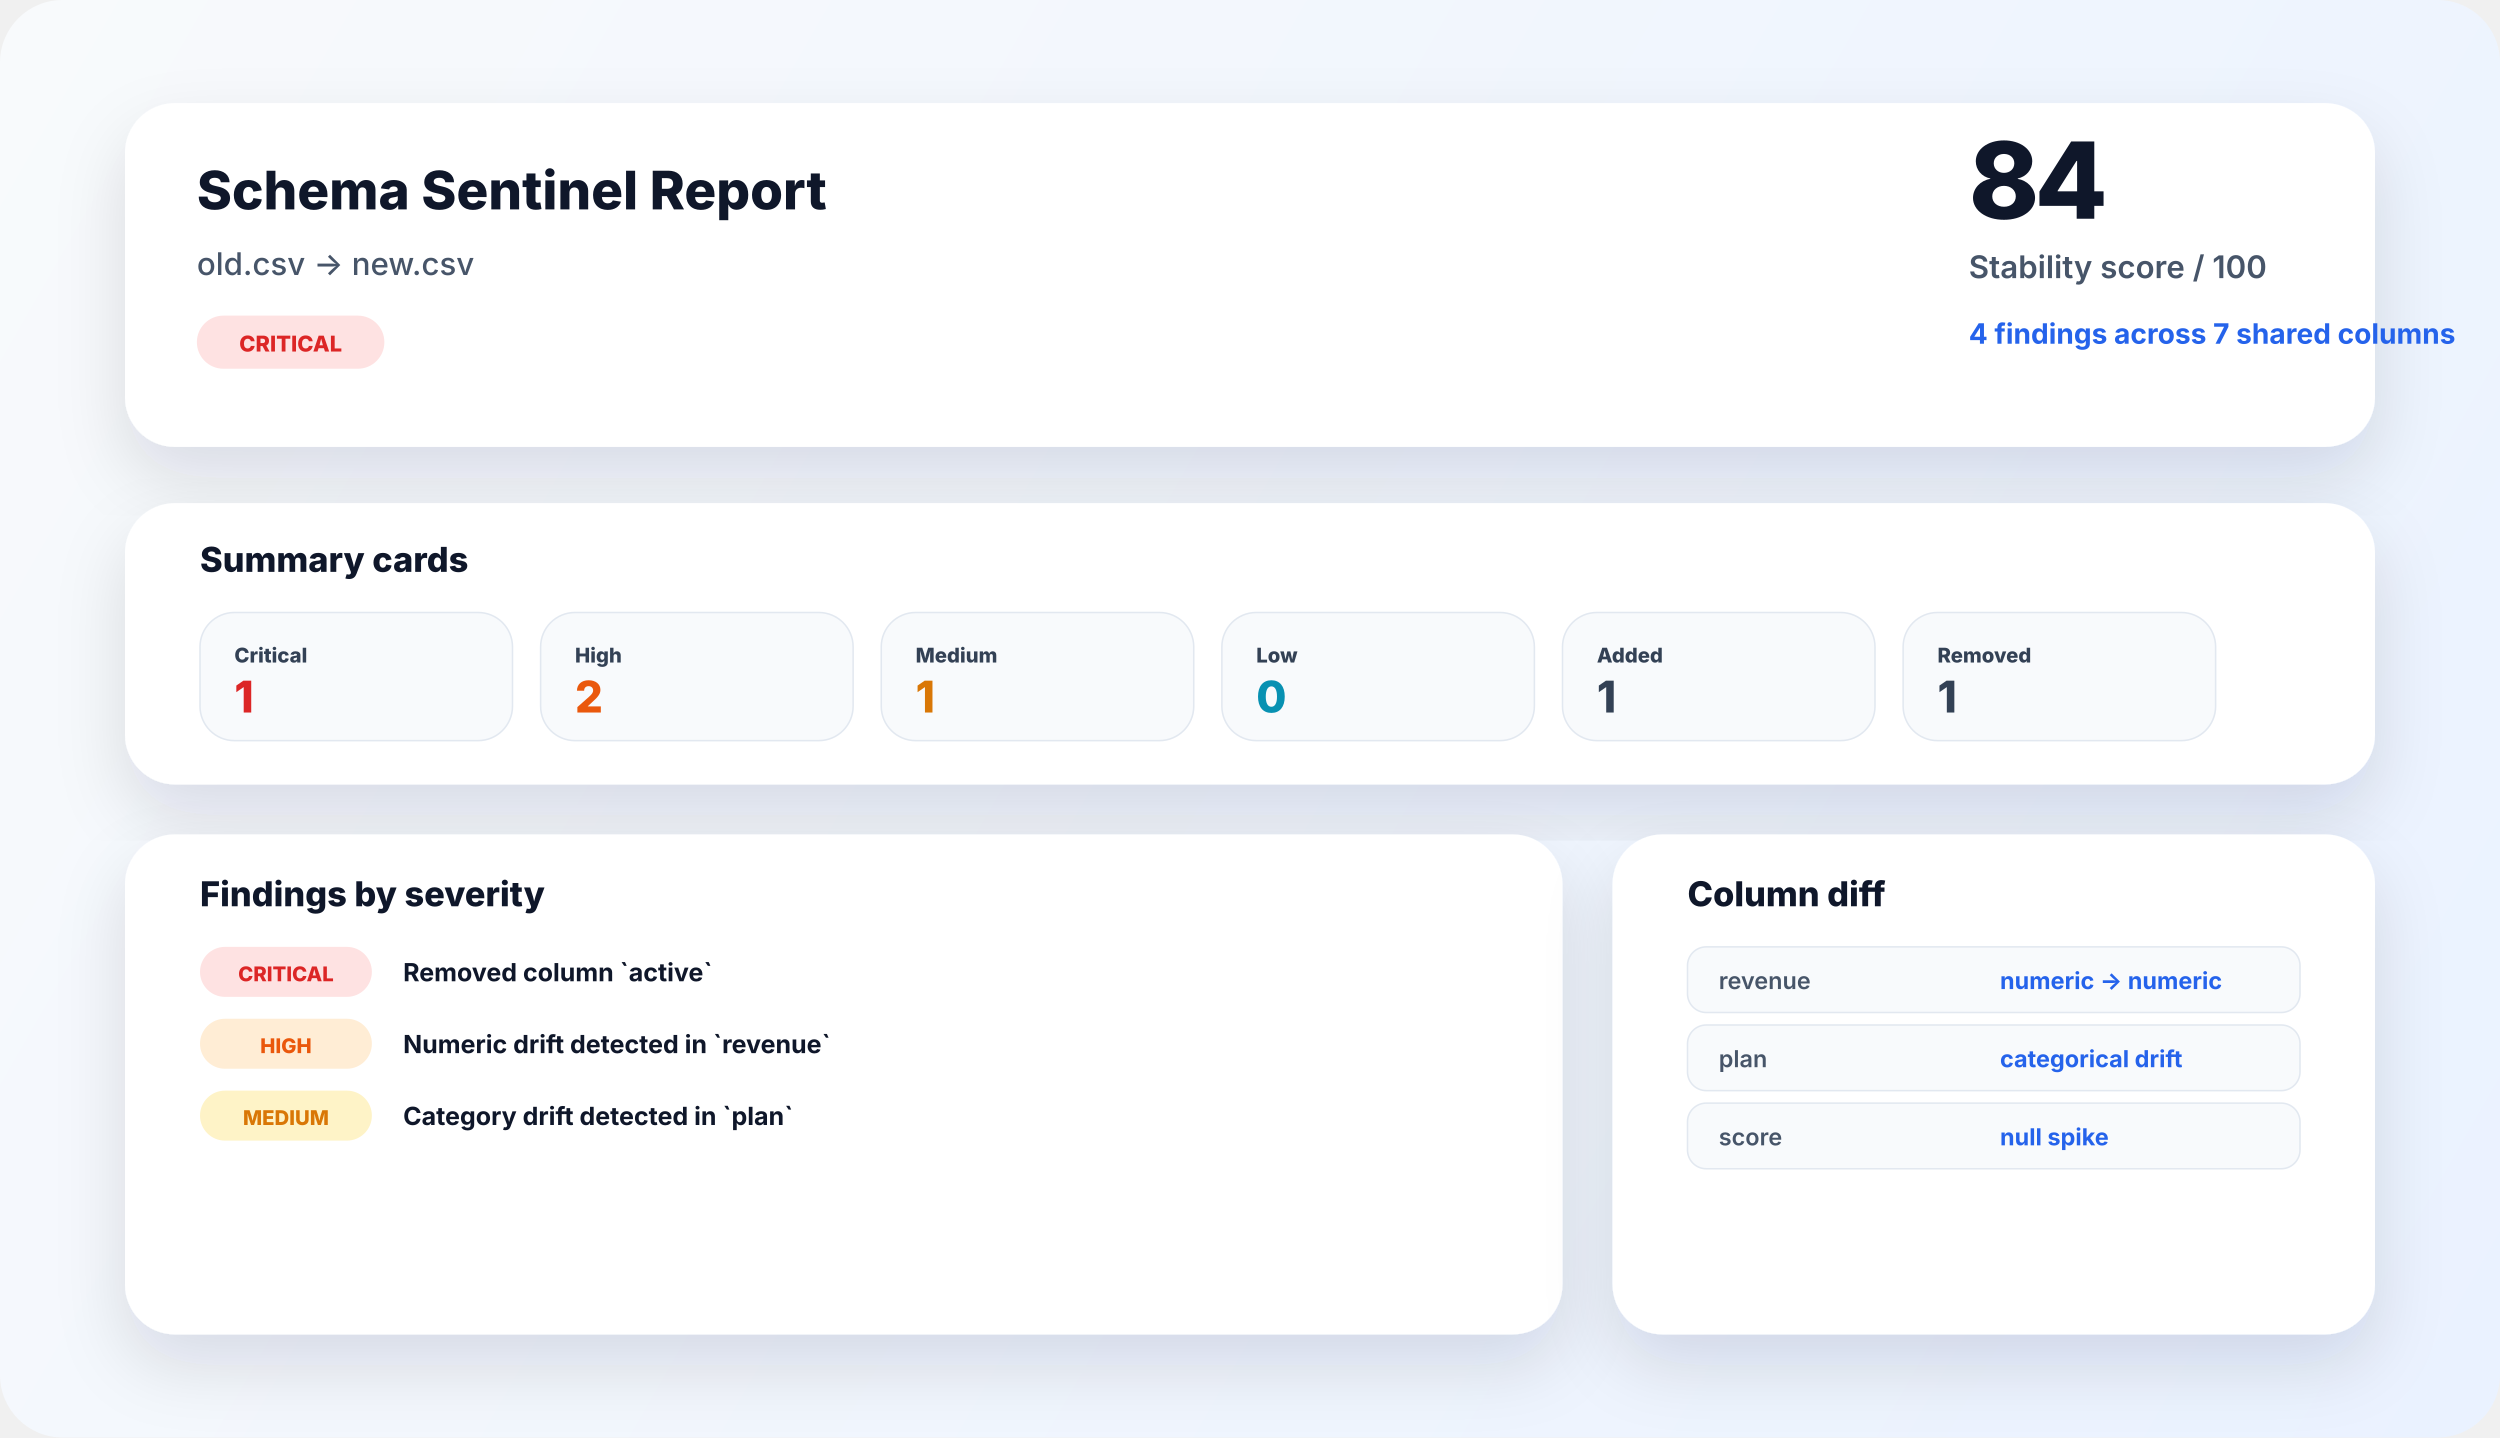
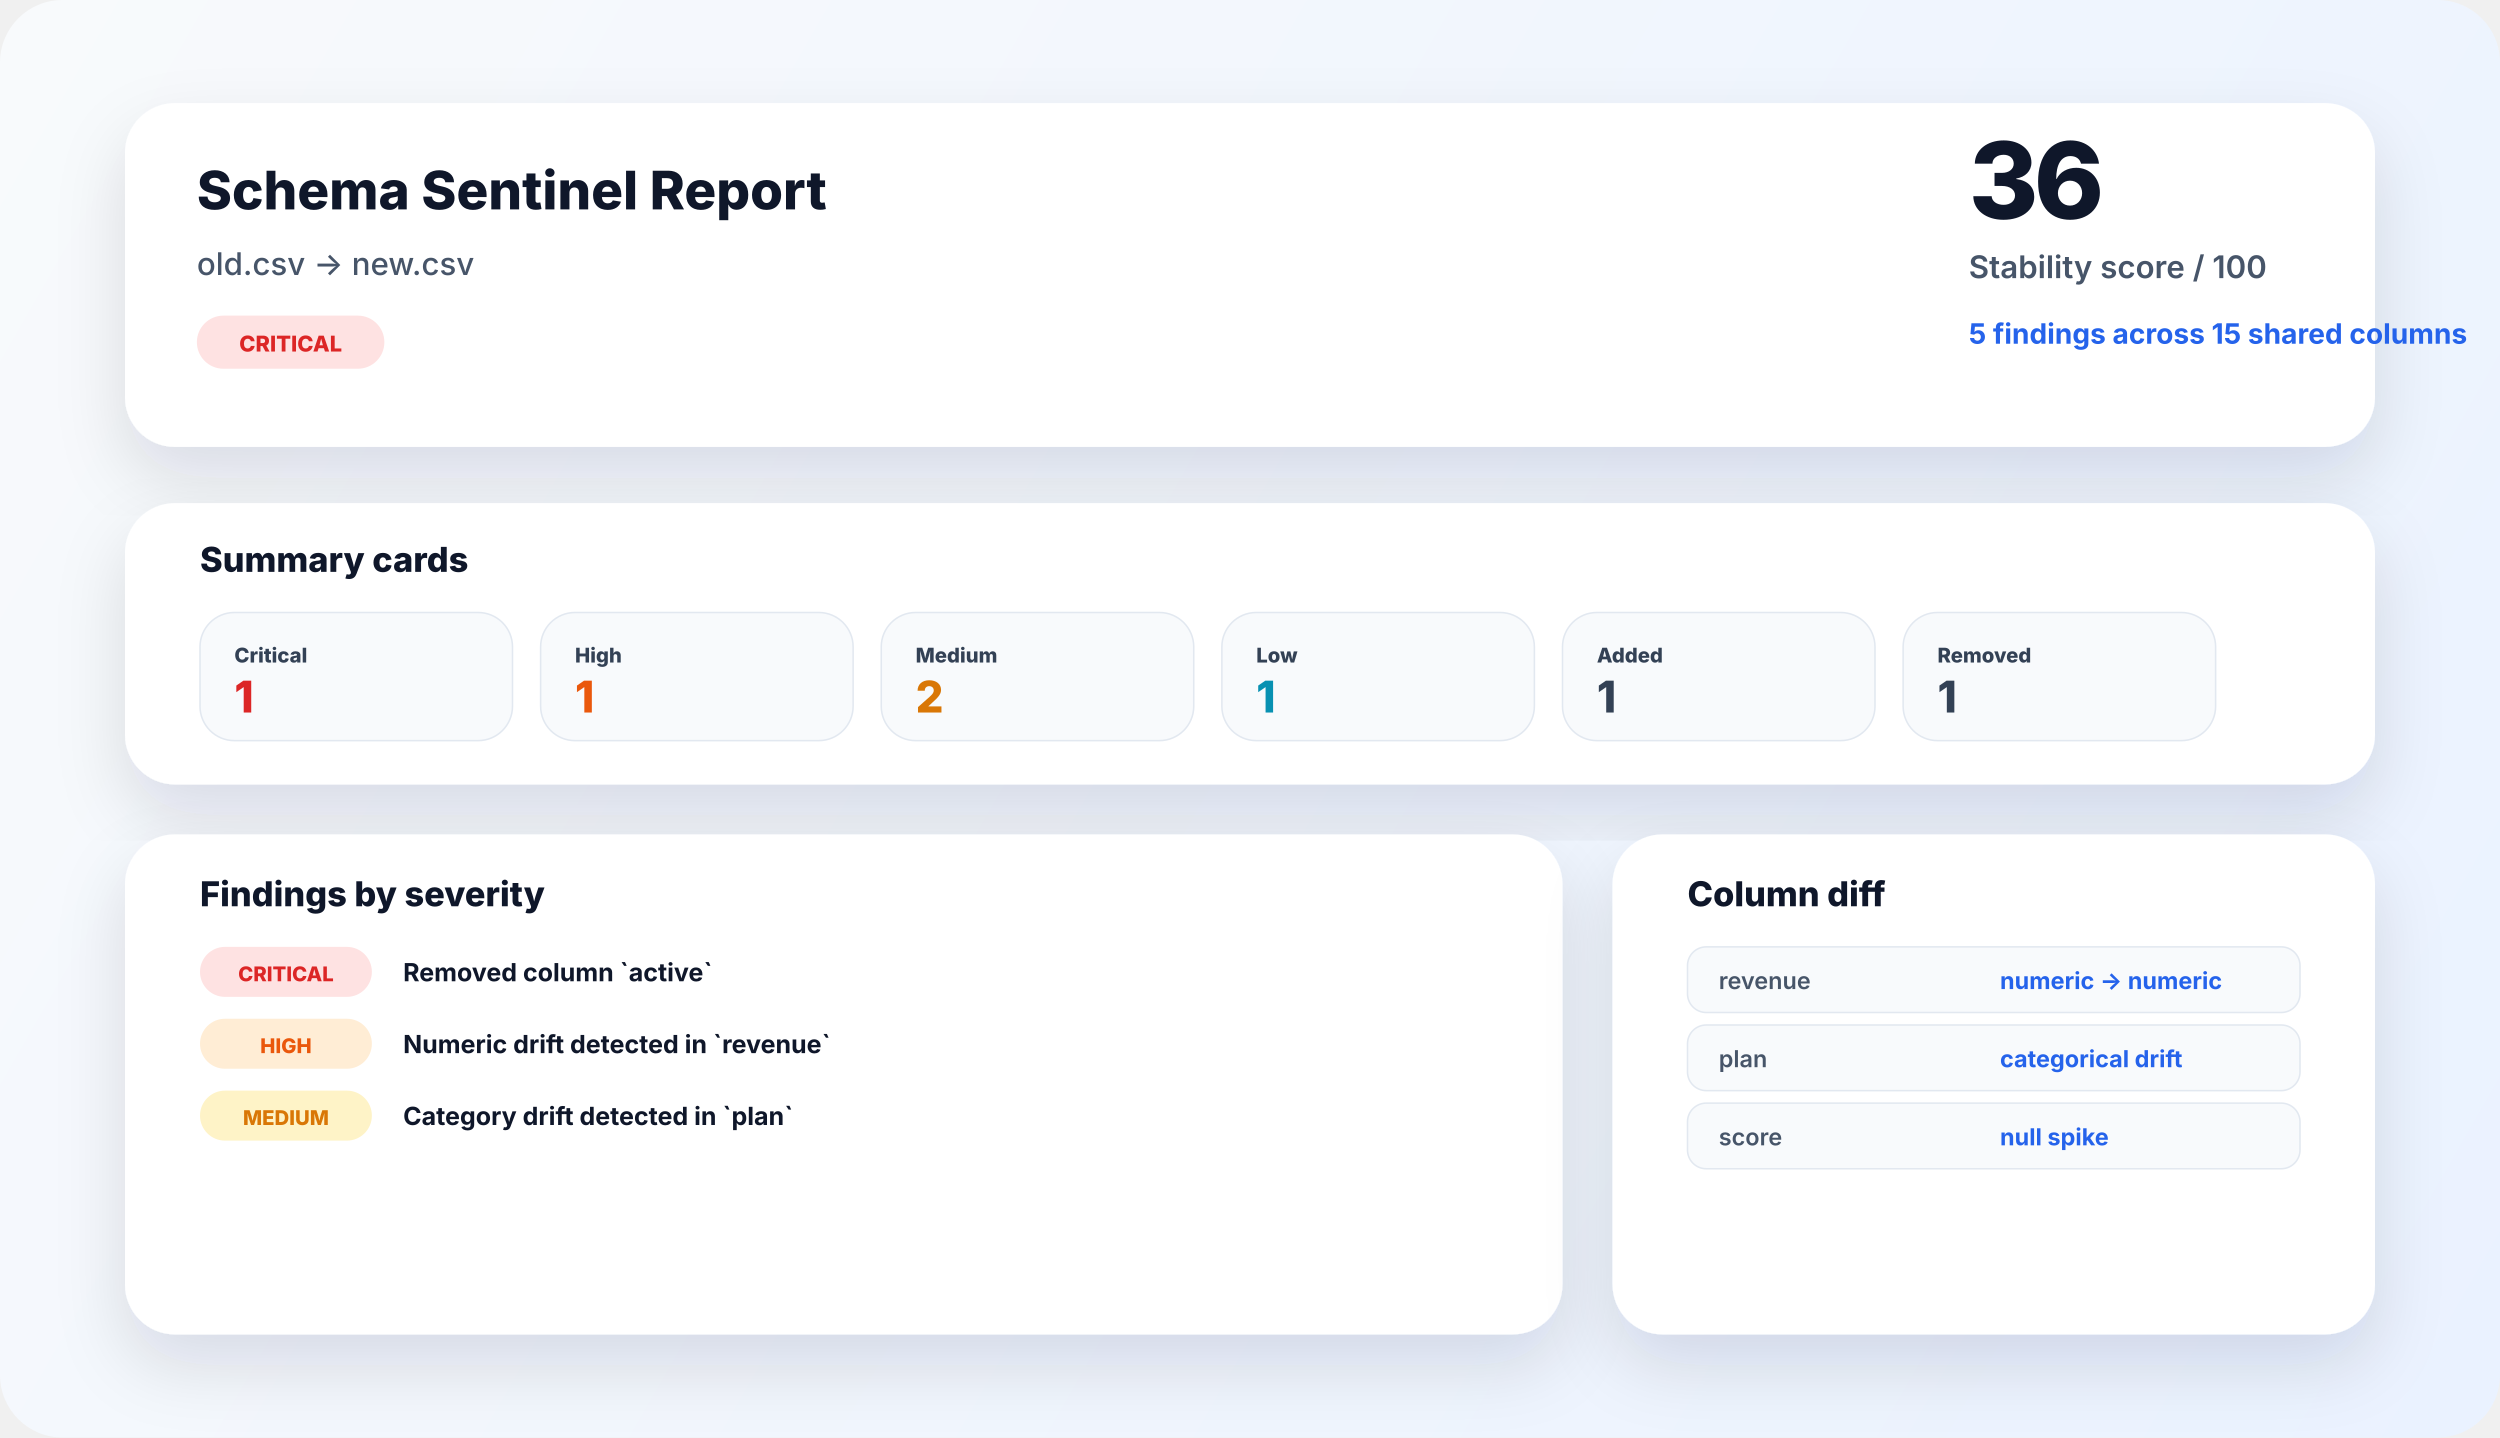
<svg xmlns="http://www.w3.org/2000/svg" width="1600" height="920" viewBox="0 0 1600 920" fill="none" role="img" aria-labelledby="title desc">
  <defs>
    <linearGradient id="bg" x1="0" y1="0" x2="1600" y2="920" gradientUnits="userSpaceOnUse">
      <stop stop-color="#F8FAFC" />
      <stop offset="1" stop-color="#EAF2FF" />
    </linearGradient>
    <filter id="shadow" x="-20%" y="-20%" width="140%" height="140%">
      <feDropShadow dx="0" dy="20" stdDeviation="22" flood-color="#0F172A" flood-opacity="0.12" />
    </filter>
  </defs>
  <rect width="1600" height="920" rx="40" fill="url(#bg)" />
  <g filter="url(#shadow)">
    <rect x="80" y="66" width="1440" height="220" rx="32" fill="white" />
  </g>
  <text x="126" y="134" fill="#0F172A" font-family="Inter, Segoe UI, Arial, sans-serif" font-size="34" font-weight="800">Schema Sentinel Report</text>
-   <text x="126" y="176" fill="#475569" font-family="Inter, Segoe UI, Arial, sans-serif" font-size="20" font-weight="500">old.csv → new.csv</text>
+   <text x="126" y="176" fill="#475569" font-family="Inter, Segoe UI, Arial, sans-serif" font-size="20" font-weight="500">old.csv -&gt; new.csv</text>
  <rect x="126" y="202" width="120" height="34" rx="17" fill="#FEE2E2" />
  <text x="186" y="225" text-anchor="middle" fill="#DC2626" font-family="Inter, Segoe UI, Arial, sans-serif" font-size="14" font-weight="800">CRITICAL</text>
-   <text x="1260" y="140" fill="#0F172A" font-family="Inter, Segoe UI, Arial, sans-serif" font-size="68" font-weight="800" letter-spacing="-3">84</text>
+   <text x="1260" y="140" fill="#0F172A" font-family="Inter, Segoe UI, Arial, sans-serif" font-size="68" font-weight="800" letter-spacing="-3">36</text>
  <text x="1260" y="178" fill="#475569" font-family="Inter, Segoe UI, Arial, sans-serif" font-size="20" font-weight="600">Stability score / 100</text>
-   <text x="1260" y="220" fill="#2563EB" font-family="Inter, Segoe UI, Arial, sans-serif" font-size="18" font-weight="700">4 findings across 7 shared columns</text>
+   <text x="1260" y="220" fill="#2563EB" font-family="Inter, Segoe UI, Arial, sans-serif" font-size="18" font-weight="700">5 findings across 15 shared columns</text>
  <g filter="url(#shadow)">
    <rect x="80" y="322" width="1440" height="180" rx="32" fill="white" />
  </g>
  <text x="128" y="366" fill="#0F172A" font-family="Inter, Segoe UI, Arial, sans-serif" font-size="22" font-weight="800">Summary cards</text>
  <g>
    <rect x="128" y="392" width="200" height="82" rx="22" fill="#F8FAFC" stroke="#E2E8F0" />
    <rect x="346" y="392" width="200" height="82" rx="22" fill="#F8FAFC" stroke="#E2E8F0" />
    <rect x="564" y="392" width="200" height="82" rx="22" fill="#F8FAFC" stroke="#E2E8F0" />
    <rect x="782" y="392" width="200" height="82" rx="22" fill="#F8FAFC" stroke="#E2E8F0" />
    <rect x="1000" y="392" width="200" height="82" rx="22" fill="#F8FAFC" stroke="#E2E8F0" />
    <rect x="1218" y="392" width="200" height="82" rx="22" fill="#F8FAFC" stroke="#E2E8F0" />
  </g>
  <g fill="#334155" font-family="Inter, Segoe UI, Arial, sans-serif">
    <text x="150" y="424" font-size="13" font-weight="800">Critical</text>
    <text x="150" y="456" font-size="28" font-weight="800" fill="#DC2626">1</text>
    <text x="368" y="424" font-size="13" font-weight="800">High</text>
-     <text x="368" y="456" font-size="28" font-weight="800" fill="#EA580C">2</text>
+     <text x="368" y="456" font-size="28" font-weight="800" fill="#EA580C">1</text>
    <text x="586" y="424" font-size="13" font-weight="800">Medium</text>
-     <text x="586" y="456" font-size="28" font-weight="800" fill="#D97706">1</text>
+     <text x="586" y="456" font-size="28" font-weight="800" fill="#D97706">2</text>
    <text x="804" y="424" font-size="13" font-weight="800">Low</text>
-     <text x="804" y="456" font-size="28" font-weight="800" fill="#0891B2">0</text>
+     <text x="804" y="456" font-size="28" font-weight="800" fill="#0891B2">1</text>
    <text x="1022" y="424" font-size="13" font-weight="800">Added</text>
    <text x="1022" y="456" font-size="28" font-weight="800">1</text>
    <text x="1240" y="424" font-size="13" font-weight="800">Removed</text>
    <text x="1240" y="456" font-size="28" font-weight="800">1</text>
  </g>
  <g filter="url(#shadow)">
    <rect x="80" y="534" width="920" height="320" rx="32" fill="white" />
  </g>
  <text x="128" y="580" fill="#0F172A" font-family="Inter, Segoe UI, Arial, sans-serif" font-size="22" font-weight="800">Findings by severity</text>
  <rect x="128" y="606" width="110" height="32" rx="16" fill="#FEE2E2" />
  <text x="183" y="628" text-anchor="middle" fill="#DC2626" font-family="Inter, Segoe UI, Arial, sans-serif" font-size="13" font-weight="800">CRITICAL</text>
  <text x="258" y="628" fill="#0F172A" font-family="Inter, Segoe UI, Arial, sans-serif" font-size="16" font-weight="700">Removed column `active`</text>
  <rect x="128" y="652" width="110" height="32" rx="16" fill="#FFEDD5" />
  <text x="183" y="674" text-anchor="middle" fill="#EA580C" font-family="Inter, Segoe UI, Arial, sans-serif" font-size="13" font-weight="800">HIGH</text>
  <text x="258" y="674" fill="#0F172A" font-family="Inter, Segoe UI, Arial, sans-serif" font-size="16" font-weight="700">Numeric drift detected in `revenue`</text>
  <rect x="128" y="698" width="110" height="32" rx="16" fill="#FEF3C7" />
  <text x="183" y="720" text-anchor="middle" fill="#D97706" font-family="Inter, Segoe UI, Arial, sans-serif" font-size="13" font-weight="800">MEDIUM</text>
  <text x="258" y="720" fill="#0F172A" font-family="Inter, Segoe UI, Arial, sans-serif" font-size="16" font-weight="700">Category drift detected in `plan`</text>
  <g filter="url(#shadow)">
    <rect x="1032" y="534" width="488" height="320" rx="32" fill="white" />
  </g>
  <text x="1080" y="580" fill="#0F172A" font-family="Inter, Segoe UI, Arial, sans-serif" font-size="22" font-weight="800">Column diff</text>
  <rect x="1080" y="606" width="392" height="42" rx="12" fill="#F8FAFC" stroke="#E2E8F0" />
  <rect x="1080" y="656" width="392" height="42" rx="12" fill="#F8FAFC" stroke="#E2E8F0" />
  <rect x="1080" y="706" width="392" height="42" rx="12" fill="#F8FAFC" stroke="#E2E8F0" />
  <g fill="#475569" font-family="Inter, Segoe UI, Arial, sans-serif" font-size="15" font-weight="600">
    <text x="1100" y="633">revenue</text>
    <text x="1100" y="683">plan</text>
    <text x="1100" y="733">score</text>
  </g>
  <g fill="#2563EB" font-family="Inter, Segoe UI, Arial, sans-serif" font-size="15" font-weight="700">
-     <text x="1280" y="633">numeric → numeric</text>
+     <text x="1280" y="633">numeric -&gt; numeric</text>
    <text x="1280" y="683">categorical drift</text>
    <text x="1280" y="733">null spike</text>
  </g>
</svg>
